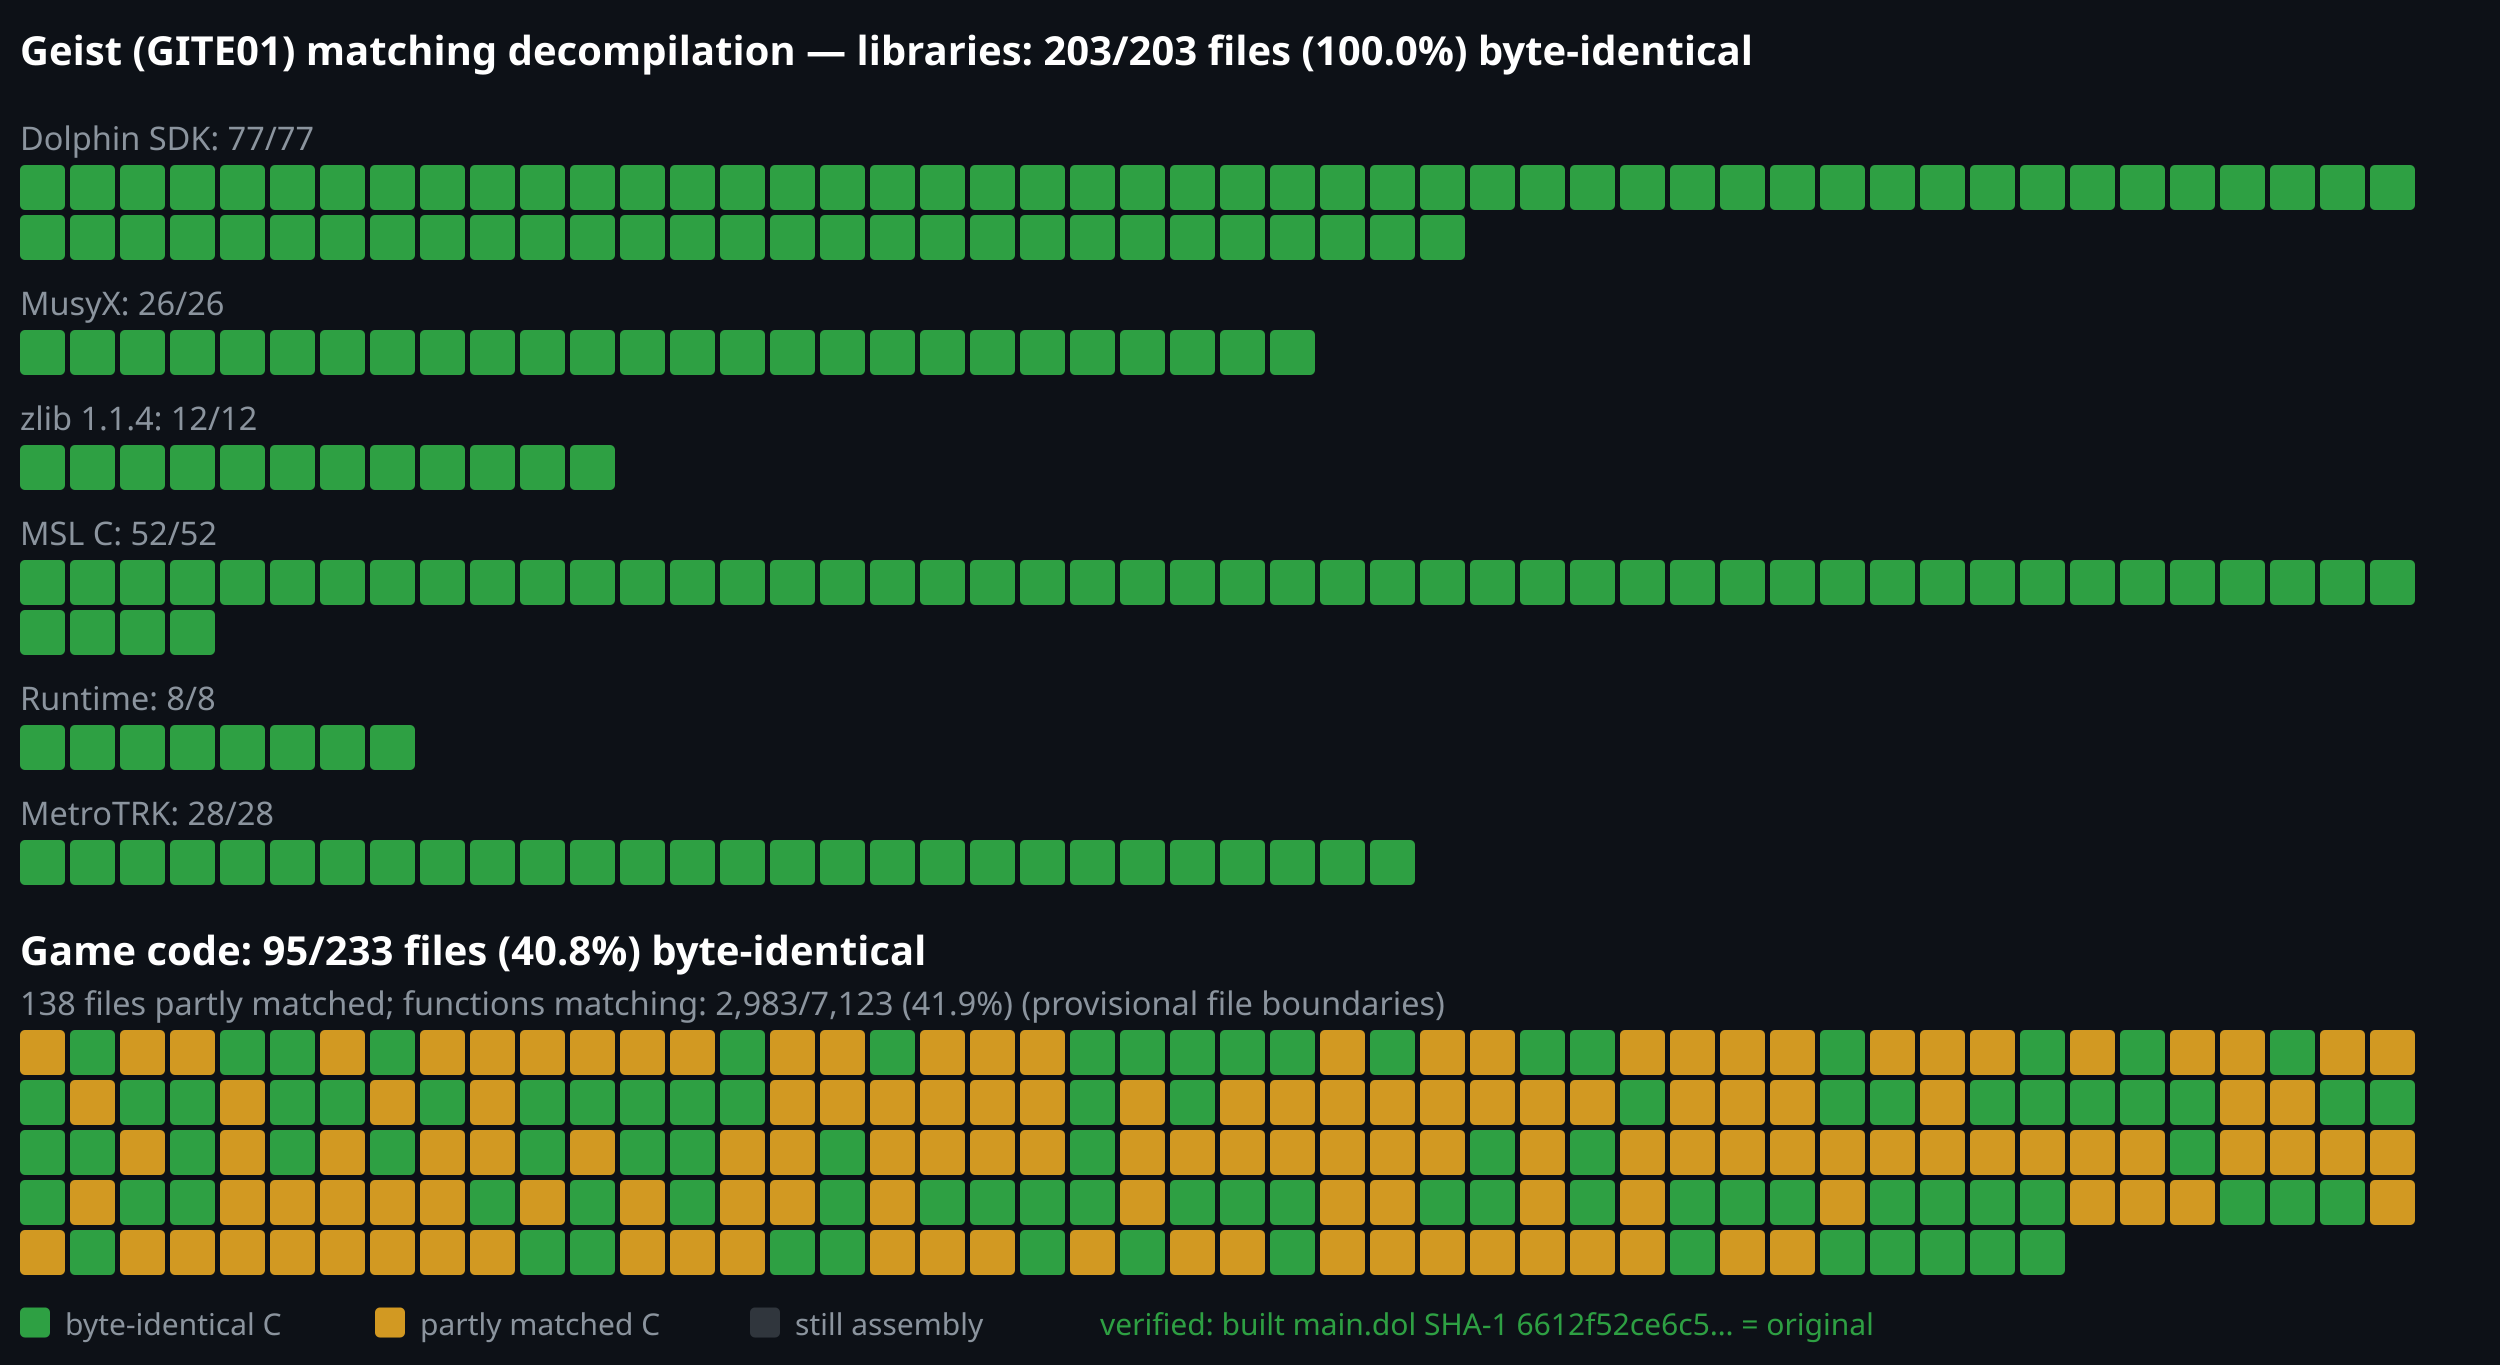
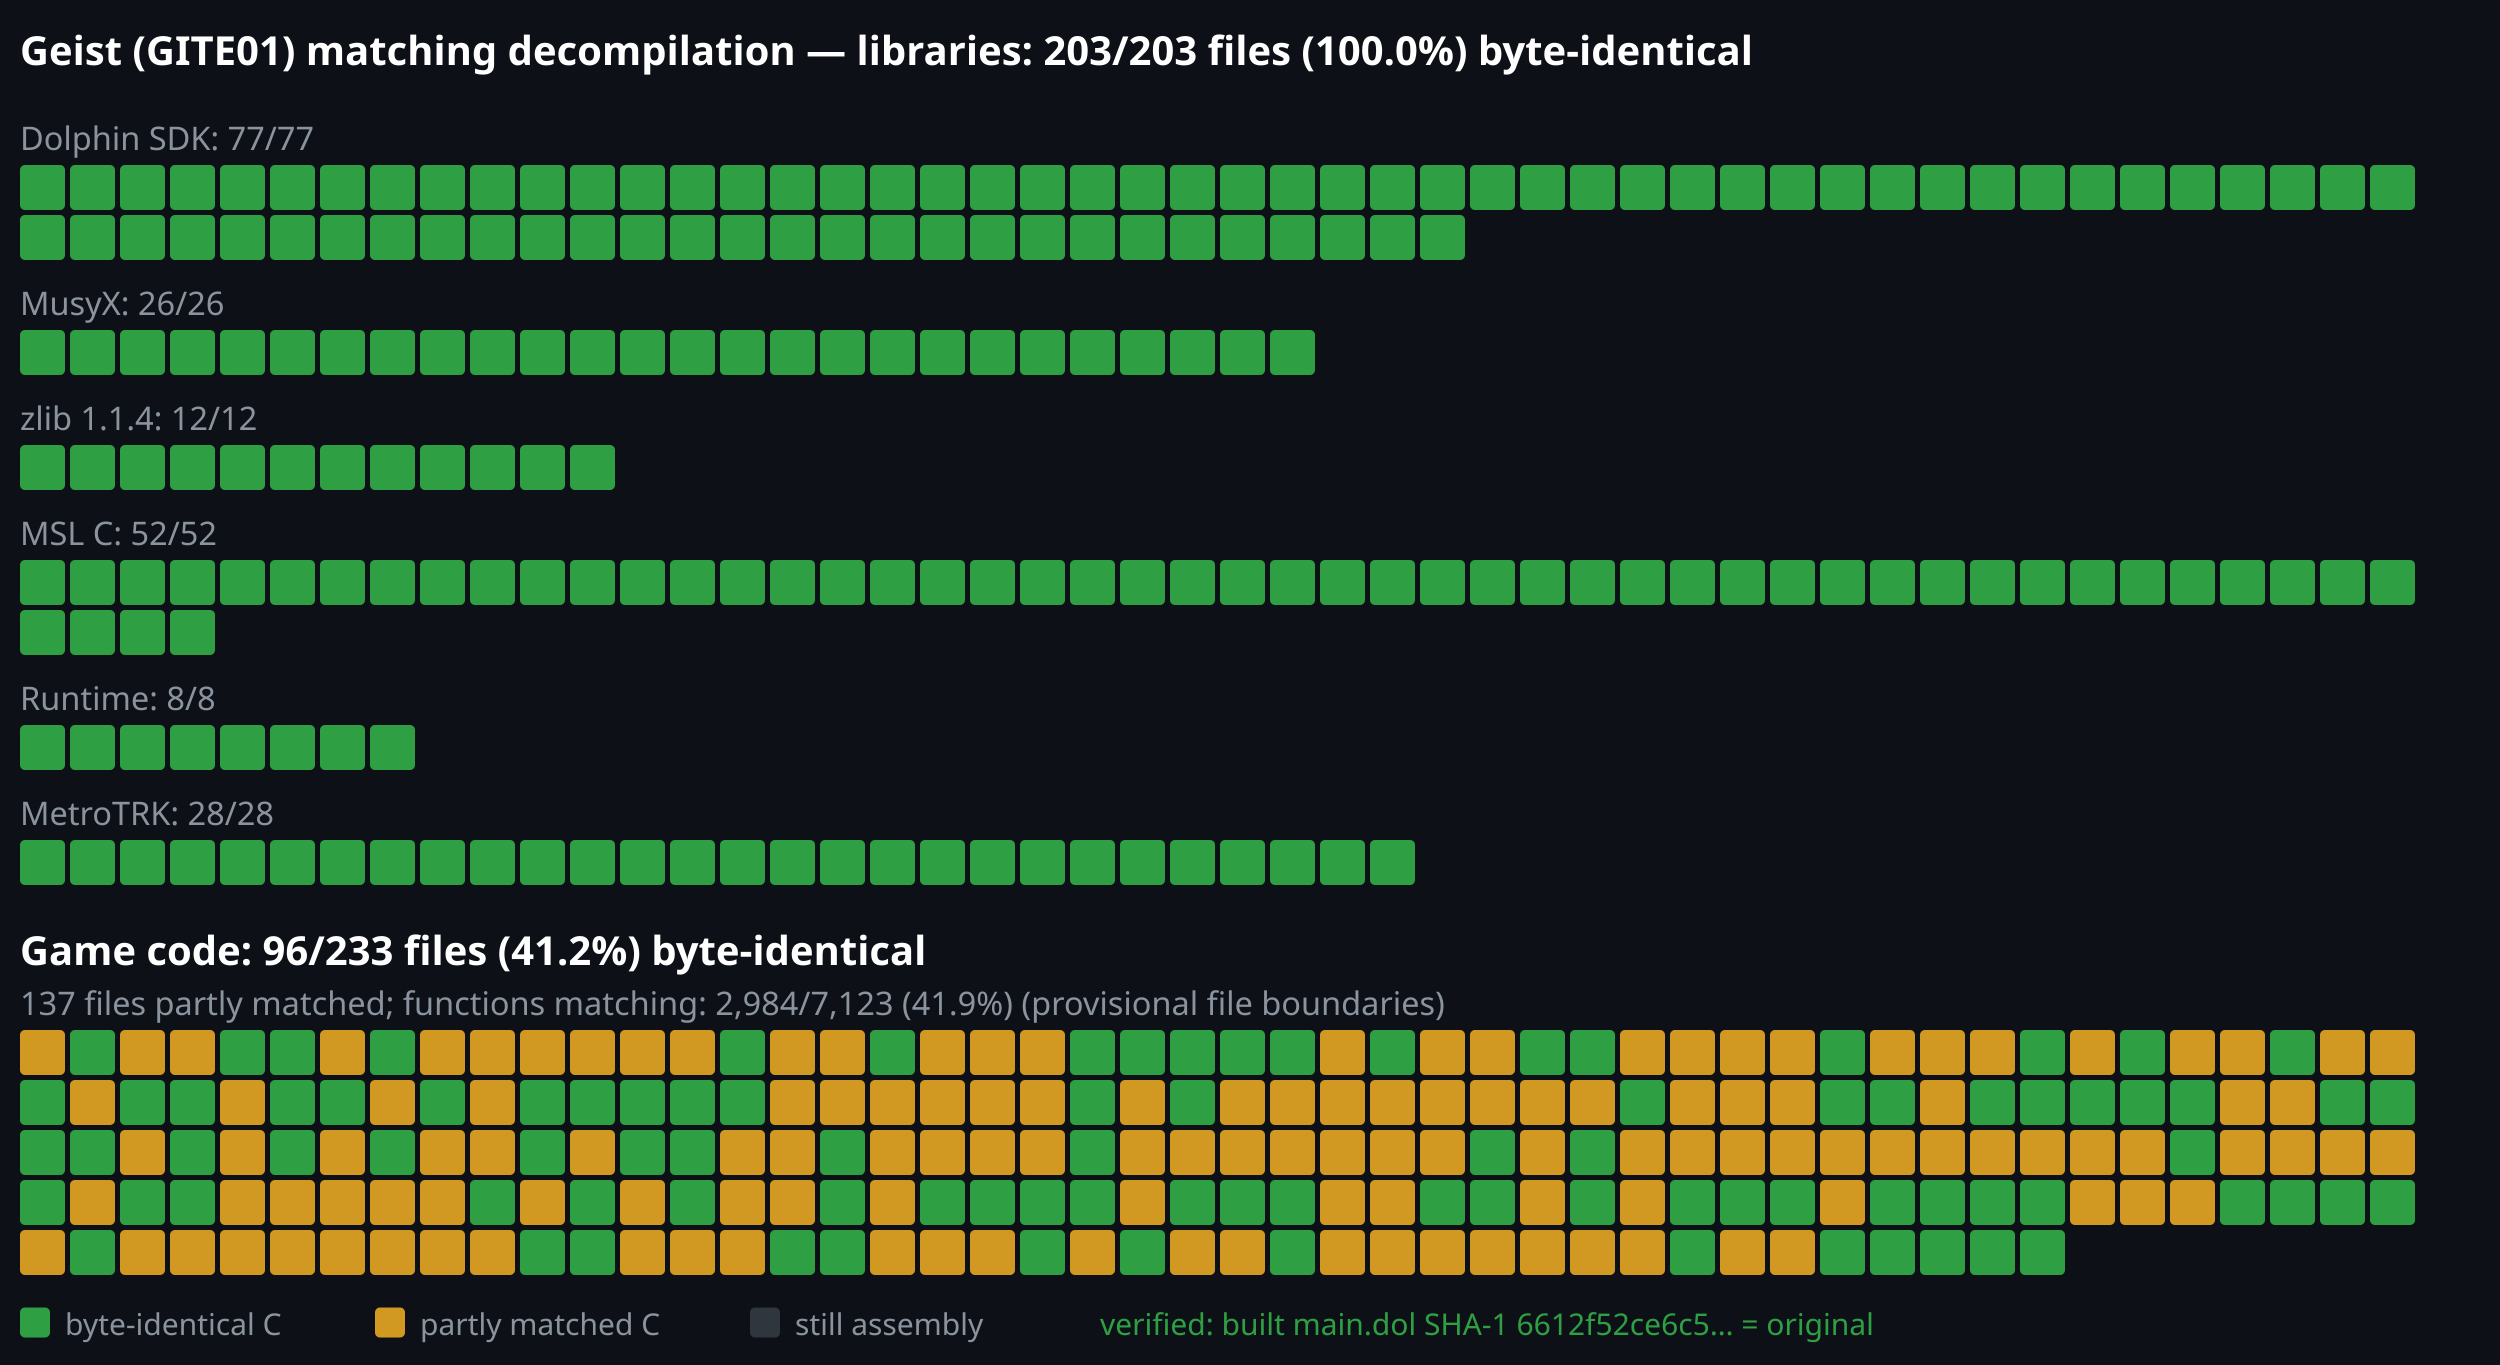
<svg xmlns="http://www.w3.org/2000/svg" viewBox="0 0 1000 546" width="1000" height="546">
  <rect width="1000" height="546" fill="#0d1117" />
  <text x="8" y="26" font-family="sans-serif" font-size="16" font-weight="bold" fill="#ffffff">Geist (GITE01) matching decompilation — libraries: 203/203 files (100.0%) byte-identical</text>
  <text x="8" y="60" font-family="sans-serif" font-size="13" font-weight="normal" fill="#8b949e">Dolphin SDK: 77/77</text>
  <rect x="8" y="66" width="18" height="18" rx="2" fill="#2ea043" />
  <rect x="28" y="66" width="18" height="18" rx="2" fill="#2ea043" />
  <rect x="48" y="66" width="18" height="18" rx="2" fill="#2ea043" />
  <rect x="68" y="66" width="18" height="18" rx="2" fill="#2ea043" />
  <rect x="88" y="66" width="18" height="18" rx="2" fill="#2ea043" />
  <rect x="108" y="66" width="18" height="18" rx="2" fill="#2ea043" />
  <rect x="128" y="66" width="18" height="18" rx="2" fill="#2ea043" />
  <rect x="148" y="66" width="18" height="18" rx="2" fill="#2ea043" />
  <rect x="168" y="66" width="18" height="18" rx="2" fill="#2ea043" />
  <rect x="188" y="66" width="18" height="18" rx="2" fill="#2ea043" />
  <rect x="208" y="66" width="18" height="18" rx="2" fill="#2ea043" />
  <rect x="228" y="66" width="18" height="18" rx="2" fill="#2ea043" />
  <rect x="248" y="66" width="18" height="18" rx="2" fill="#2ea043" />
  <rect x="268" y="66" width="18" height="18" rx="2" fill="#2ea043" />
  <rect x="288" y="66" width="18" height="18" rx="2" fill="#2ea043" />
  <rect x="308" y="66" width="18" height="18" rx="2" fill="#2ea043" />
  <rect x="328" y="66" width="18" height="18" rx="2" fill="#2ea043" />
  <rect x="348" y="66" width="18" height="18" rx="2" fill="#2ea043" />
  <rect x="368" y="66" width="18" height="18" rx="2" fill="#2ea043" />
  <rect x="388" y="66" width="18" height="18" rx="2" fill="#2ea043" />
  <rect x="408" y="66" width="18" height="18" rx="2" fill="#2ea043" />
  <rect x="428" y="66" width="18" height="18" rx="2" fill="#2ea043" />
  <rect x="448" y="66" width="18" height="18" rx="2" fill="#2ea043" />
  <rect x="468" y="66" width="18" height="18" rx="2" fill="#2ea043" />
  <rect x="488" y="66" width="18" height="18" rx="2" fill="#2ea043" />
  <rect x="508" y="66" width="18" height="18" rx="2" fill="#2ea043" />
  <rect x="528" y="66" width="18" height="18" rx="2" fill="#2ea043" />
  <rect x="548" y="66" width="18" height="18" rx="2" fill="#2ea043" />
  <rect x="568" y="66" width="18" height="18" rx="2" fill="#2ea043" />
  <rect x="588" y="66" width="18" height="18" rx="2" fill="#2ea043" />
  <rect x="608" y="66" width="18" height="18" rx="2" fill="#2ea043" />
  <rect x="628" y="66" width="18" height="18" rx="2" fill="#2ea043" />
  <rect x="648" y="66" width="18" height="18" rx="2" fill="#2ea043" />
  <rect x="668" y="66" width="18" height="18" rx="2" fill="#2ea043" />
  <rect x="688" y="66" width="18" height="18" rx="2" fill="#2ea043" />
  <rect x="708" y="66" width="18" height="18" rx="2" fill="#2ea043" />
  <rect x="728" y="66" width="18" height="18" rx="2" fill="#2ea043" />
  <rect x="748" y="66" width="18" height="18" rx="2" fill="#2ea043" />
  <rect x="768" y="66" width="18" height="18" rx="2" fill="#2ea043" />
  <rect x="788" y="66" width="18" height="18" rx="2" fill="#2ea043" />
  <rect x="808" y="66" width="18" height="18" rx="2" fill="#2ea043" />
  <rect x="828" y="66" width="18" height="18" rx="2" fill="#2ea043" />
  <rect x="848" y="66" width="18" height="18" rx="2" fill="#2ea043" />
  <rect x="868" y="66" width="18" height="18" rx="2" fill="#2ea043" />
  <rect x="888" y="66" width="18" height="18" rx="2" fill="#2ea043" />
  <rect x="908" y="66" width="18" height="18" rx="2" fill="#2ea043" />
  <rect x="928" y="66" width="18" height="18" rx="2" fill="#2ea043" />
  <rect x="948" y="66" width="18" height="18" rx="2" fill="#2ea043" />
  <rect x="8" y="86" width="18" height="18" rx="2" fill="#2ea043" />
  <rect x="28" y="86" width="18" height="18" rx="2" fill="#2ea043" />
  <rect x="48" y="86" width="18" height="18" rx="2" fill="#2ea043" />
  <rect x="68" y="86" width="18" height="18" rx="2" fill="#2ea043" />
  <rect x="88" y="86" width="18" height="18" rx="2" fill="#2ea043" />
  <rect x="108" y="86" width="18" height="18" rx="2" fill="#2ea043" />
  <rect x="128" y="86" width="18" height="18" rx="2" fill="#2ea043" />
  <rect x="148" y="86" width="18" height="18" rx="2" fill="#2ea043" />
  <rect x="168" y="86" width="18" height="18" rx="2" fill="#2ea043" />
  <rect x="188" y="86" width="18" height="18" rx="2" fill="#2ea043" />
  <rect x="208" y="86" width="18" height="18" rx="2" fill="#2ea043" />
  <rect x="228" y="86" width="18" height="18" rx="2" fill="#2ea043" />
  <rect x="248" y="86" width="18" height="18" rx="2" fill="#2ea043" />
  <rect x="268" y="86" width="18" height="18" rx="2" fill="#2ea043" />
  <rect x="288" y="86" width="18" height="18" rx="2" fill="#2ea043" />
  <rect x="308" y="86" width="18" height="18" rx="2" fill="#2ea043" />
  <rect x="328" y="86" width="18" height="18" rx="2" fill="#2ea043" />
  <rect x="348" y="86" width="18" height="18" rx="2" fill="#2ea043" />
  <rect x="368" y="86" width="18" height="18" rx="2" fill="#2ea043" />
  <rect x="388" y="86" width="18" height="18" rx="2" fill="#2ea043" />
  <rect x="408" y="86" width="18" height="18" rx="2" fill="#2ea043" />
  <rect x="428" y="86" width="18" height="18" rx="2" fill="#2ea043" />
  <rect x="448" y="86" width="18" height="18" rx="2" fill="#2ea043" />
  <rect x="468" y="86" width="18" height="18" rx="2" fill="#2ea043" />
  <rect x="488" y="86" width="18" height="18" rx="2" fill="#2ea043" />
  <rect x="508" y="86" width="18" height="18" rx="2" fill="#2ea043" />
  <rect x="528" y="86" width="18" height="18" rx="2" fill="#2ea043" />
  <rect x="548" y="86" width="18" height="18" rx="2" fill="#2ea043" />
  <rect x="568" y="86" width="18" height="18" rx="2" fill="#2ea043" />
  <text x="8" y="126" font-family="sans-serif" font-size="13" font-weight="normal" fill="#8b949e">MusyX: 26/26</text>
  <rect x="8" y="132" width="18" height="18" rx="2" fill="#2ea043" />
  <rect x="28" y="132" width="18" height="18" rx="2" fill="#2ea043" />
  <rect x="48" y="132" width="18" height="18" rx="2" fill="#2ea043" />
  <rect x="68" y="132" width="18" height="18" rx="2" fill="#2ea043" />
  <rect x="88" y="132" width="18" height="18" rx="2" fill="#2ea043" />
  <rect x="108" y="132" width="18" height="18" rx="2" fill="#2ea043" />
  <rect x="128" y="132" width="18" height="18" rx="2" fill="#2ea043" />
  <rect x="148" y="132" width="18" height="18" rx="2" fill="#2ea043" />
  <rect x="168" y="132" width="18" height="18" rx="2" fill="#2ea043" />
  <rect x="188" y="132" width="18" height="18" rx="2" fill="#2ea043" />
  <rect x="208" y="132" width="18" height="18" rx="2" fill="#2ea043" />
  <rect x="228" y="132" width="18" height="18" rx="2" fill="#2ea043" />
  <rect x="248" y="132" width="18" height="18" rx="2" fill="#2ea043" />
  <rect x="268" y="132" width="18" height="18" rx="2" fill="#2ea043" />
  <rect x="288" y="132" width="18" height="18" rx="2" fill="#2ea043" />
  <rect x="308" y="132" width="18" height="18" rx="2" fill="#2ea043" />
  <rect x="328" y="132" width="18" height="18" rx="2" fill="#2ea043" />
  <rect x="348" y="132" width="18" height="18" rx="2" fill="#2ea043" />
  <rect x="368" y="132" width="18" height="18" rx="2" fill="#2ea043" />
  <rect x="388" y="132" width="18" height="18" rx="2" fill="#2ea043" />
  <rect x="408" y="132" width="18" height="18" rx="2" fill="#2ea043" />
  <rect x="428" y="132" width="18" height="18" rx="2" fill="#2ea043" />
  <rect x="448" y="132" width="18" height="18" rx="2" fill="#2ea043" />
  <rect x="468" y="132" width="18" height="18" rx="2" fill="#2ea043" />
  <rect x="488" y="132" width="18" height="18" rx="2" fill="#2ea043" />
  <rect x="508" y="132" width="18" height="18" rx="2" fill="#2ea043" />
  <text x="8" y="172" font-family="sans-serif" font-size="13" font-weight="normal" fill="#8b949e">zlib 1.1.4: 12/12</text>
  <rect x="8" y="178" width="18" height="18" rx="2" fill="#2ea043" />
  <rect x="28" y="178" width="18" height="18" rx="2" fill="#2ea043" />
  <rect x="48" y="178" width="18" height="18" rx="2" fill="#2ea043" />
  <rect x="68" y="178" width="18" height="18" rx="2" fill="#2ea043" />
  <rect x="88" y="178" width="18" height="18" rx="2" fill="#2ea043" />
  <rect x="108" y="178" width="18" height="18" rx="2" fill="#2ea043" />
  <rect x="128" y="178" width="18" height="18" rx="2" fill="#2ea043" />
  <rect x="148" y="178" width="18" height="18" rx="2" fill="#2ea043" />
  <rect x="168" y="178" width="18" height="18" rx="2" fill="#2ea043" />
  <rect x="188" y="178" width="18" height="18" rx="2" fill="#2ea043" />
  <rect x="208" y="178" width="18" height="18" rx="2" fill="#2ea043" />
  <rect x="228" y="178" width="18" height="18" rx="2" fill="#2ea043" />
  <text x="8" y="218" font-family="sans-serif" font-size="13" font-weight="normal" fill="#8b949e">MSL C: 52/52</text>
  <rect x="8" y="224" width="18" height="18" rx="2" fill="#2ea043" />
  <rect x="28" y="224" width="18" height="18" rx="2" fill="#2ea043" />
  <rect x="48" y="224" width="18" height="18" rx="2" fill="#2ea043" />
  <rect x="68" y="224" width="18" height="18" rx="2" fill="#2ea043" />
  <rect x="88" y="224" width="18" height="18" rx="2" fill="#2ea043" />
  <rect x="108" y="224" width="18" height="18" rx="2" fill="#2ea043" />
  <rect x="128" y="224" width="18" height="18" rx="2" fill="#2ea043" />
  <rect x="148" y="224" width="18" height="18" rx="2" fill="#2ea043" />
  <rect x="168" y="224" width="18" height="18" rx="2" fill="#2ea043" />
  <rect x="188" y="224" width="18" height="18" rx="2" fill="#2ea043" />
  <rect x="208" y="224" width="18" height="18" rx="2" fill="#2ea043" />
  <rect x="228" y="224" width="18" height="18" rx="2" fill="#2ea043" />
  <rect x="248" y="224" width="18" height="18" rx="2" fill="#2ea043" />
  <rect x="268" y="224" width="18" height="18" rx="2" fill="#2ea043" />
  <rect x="288" y="224" width="18" height="18" rx="2" fill="#2ea043" />
  <rect x="308" y="224" width="18" height="18" rx="2" fill="#2ea043" />
  <rect x="328" y="224" width="18" height="18" rx="2" fill="#2ea043" />
  <rect x="348" y="224" width="18" height="18" rx="2" fill="#2ea043" />
  <rect x="368" y="224" width="18" height="18" rx="2" fill="#2ea043" />
  <rect x="388" y="224" width="18" height="18" rx="2" fill="#2ea043" />
  <rect x="408" y="224" width="18" height="18" rx="2" fill="#2ea043" />
  <rect x="428" y="224" width="18" height="18" rx="2" fill="#2ea043" />
  <rect x="448" y="224" width="18" height="18" rx="2" fill="#2ea043" />
  <rect x="468" y="224" width="18" height="18" rx="2" fill="#2ea043" />
  <rect x="488" y="224" width="18" height="18" rx="2" fill="#2ea043" />
  <rect x="508" y="224" width="18" height="18" rx="2" fill="#2ea043" />
  <rect x="528" y="224" width="18" height="18" rx="2" fill="#2ea043" />
  <rect x="548" y="224" width="18" height="18" rx="2" fill="#2ea043" />
  <rect x="568" y="224" width="18" height="18" rx="2" fill="#2ea043" />
  <rect x="588" y="224" width="18" height="18" rx="2" fill="#2ea043" />
  <rect x="608" y="224" width="18" height="18" rx="2" fill="#2ea043" />
  <rect x="628" y="224" width="18" height="18" rx="2" fill="#2ea043" />
  <rect x="648" y="224" width="18" height="18" rx="2" fill="#2ea043" />
  <rect x="668" y="224" width="18" height="18" rx="2" fill="#2ea043" />
  <rect x="688" y="224" width="18" height="18" rx="2" fill="#2ea043" />
  <rect x="708" y="224" width="18" height="18" rx="2" fill="#2ea043" />
  <rect x="728" y="224" width="18" height="18" rx="2" fill="#2ea043" />
  <rect x="748" y="224" width="18" height="18" rx="2" fill="#2ea043" />
  <rect x="768" y="224" width="18" height="18" rx="2" fill="#2ea043" />
  <rect x="788" y="224" width="18" height="18" rx="2" fill="#2ea043" />
  <rect x="808" y="224" width="18" height="18" rx="2" fill="#2ea043" />
  <rect x="828" y="224" width="18" height="18" rx="2" fill="#2ea043" />
  <rect x="848" y="224" width="18" height="18" rx="2" fill="#2ea043" />
  <rect x="868" y="224" width="18" height="18" rx="2" fill="#2ea043" />
  <rect x="888" y="224" width="18" height="18" rx="2" fill="#2ea043" />
  <rect x="908" y="224" width="18" height="18" rx="2" fill="#2ea043" />
  <rect x="928" y="224" width="18" height="18" rx="2" fill="#2ea043" />
  <rect x="948" y="224" width="18" height="18" rx="2" fill="#2ea043" />
  <rect x="8" y="244" width="18" height="18" rx="2" fill="#2ea043" />
  <rect x="28" y="244" width="18" height="18" rx="2" fill="#2ea043" />
  <rect x="48" y="244" width="18" height="18" rx="2" fill="#2ea043" />
  <rect x="68" y="244" width="18" height="18" rx="2" fill="#2ea043" />
  <text x="8" y="284" font-family="sans-serif" font-size="13" font-weight="normal" fill="#8b949e">Runtime: 8/8</text>
  <rect x="8" y="290" width="18" height="18" rx="2" fill="#2ea043" />
  <rect x="28" y="290" width="18" height="18" rx="2" fill="#2ea043" />
  <rect x="48" y="290" width="18" height="18" rx="2" fill="#2ea043" />
  <rect x="68" y="290" width="18" height="18" rx="2" fill="#2ea043" />
  <rect x="88" y="290" width="18" height="18" rx="2" fill="#2ea043" />
  <rect x="108" y="290" width="18" height="18" rx="2" fill="#2ea043" />
  <rect x="128" y="290" width="18" height="18" rx="2" fill="#2ea043" />
  <rect x="148" y="290" width="18" height="18" rx="2" fill="#2ea043" />
  <text x="8" y="330" font-family="sans-serif" font-size="13" font-weight="normal" fill="#8b949e">MetroTRK: 28/28</text>
  <rect x="8" y="336" width="18" height="18" rx="2" fill="#2ea043" />
  <rect x="28" y="336" width="18" height="18" rx="2" fill="#2ea043" />
  <rect x="48" y="336" width="18" height="18" rx="2" fill="#2ea043" />
  <rect x="68" y="336" width="18" height="18" rx="2" fill="#2ea043" />
  <rect x="88" y="336" width="18" height="18" rx="2" fill="#2ea043" />
  <rect x="108" y="336" width="18" height="18" rx="2" fill="#2ea043" />
  <rect x="128" y="336" width="18" height="18" rx="2" fill="#2ea043" />
  <rect x="148" y="336" width="18" height="18" rx="2" fill="#2ea043" />
  <rect x="168" y="336" width="18" height="18" rx="2" fill="#2ea043" />
  <rect x="188" y="336" width="18" height="18" rx="2" fill="#2ea043" />
  <rect x="208" y="336" width="18" height="18" rx="2" fill="#2ea043" />
  <rect x="228" y="336" width="18" height="18" rx="2" fill="#2ea043" />
  <rect x="248" y="336" width="18" height="18" rx="2" fill="#2ea043" />
  <rect x="268" y="336" width="18" height="18" rx="2" fill="#2ea043" />
  <rect x="288" y="336" width="18" height="18" rx="2" fill="#2ea043" />
  <rect x="308" y="336" width="18" height="18" rx="2" fill="#2ea043" />
  <rect x="328" y="336" width="18" height="18" rx="2" fill="#2ea043" />
  <rect x="348" y="336" width="18" height="18" rx="2" fill="#2ea043" />
  <rect x="368" y="336" width="18" height="18" rx="2" fill="#2ea043" />
  <rect x="388" y="336" width="18" height="18" rx="2" fill="#2ea043" />
  <rect x="408" y="336" width="18" height="18" rx="2" fill="#2ea043" />
  <rect x="428" y="336" width="18" height="18" rx="2" fill="#2ea043" />
  <rect x="448" y="336" width="18" height="18" rx="2" fill="#2ea043" />
  <rect x="468" y="336" width="18" height="18" rx="2" fill="#2ea043" />
  <rect x="488" y="336" width="18" height="18" rx="2" fill="#2ea043" />
  <rect x="508" y="336" width="18" height="18" rx="2" fill="#2ea043" />
  <rect x="528" y="336" width="18" height="18" rx="2" fill="#2ea043" />
  <rect x="548" y="336" width="18" height="18" rx="2" fill="#2ea043" />
-   <text x="8" y="386" font-family="sans-serif" font-size="16" font-weight="bold" fill="#ffffff">Game code: 95/233 files (40.8%) byte-identical</text>
-   <text x="8" y="406" font-family="sans-serif" font-size="13" font-weight="normal" fill="#8b949e">138 files partly matched; functions matching: 2,983/7,123 (41.9%) (provisional file boundaries)</text>
+   <text x="8" y="386" font-family="sans-serif" font-size="16" font-weight="bold" fill="#ffffff">Game code: 96/233 files (41.2%) byte-identical</text>
+   <text x="8" y="406" font-family="sans-serif" font-size="13" font-weight="normal" fill="#8b949e">137 files partly matched; functions matching: 2,984/7,123 (41.9%) (provisional file boundaries)</text>
  <rect x="8" y="412" width="18" height="18" rx="2" fill="#d29922" />
  <rect x="28" y="412" width="18" height="18" rx="2" fill="#2ea043" />
  <rect x="48" y="412" width="18" height="18" rx="2" fill="#d29922" />
  <rect x="68" y="412" width="18" height="18" rx="2" fill="#d29922" />
  <rect x="88" y="412" width="18" height="18" rx="2" fill="#2ea043" />
  <rect x="108" y="412" width="18" height="18" rx="2" fill="#2ea043" />
  <rect x="128" y="412" width="18" height="18" rx="2" fill="#d29922" />
  <rect x="148" y="412" width="18" height="18" rx="2" fill="#2ea043" />
  <rect x="168" y="412" width="18" height="18" rx="2" fill="#d29922" />
  <rect x="188" y="412" width="18" height="18" rx="2" fill="#d29922" />
  <rect x="208" y="412" width="18" height="18" rx="2" fill="#d29922" />
  <rect x="228" y="412" width="18" height="18" rx="2" fill="#d29922" />
  <rect x="248" y="412" width="18" height="18" rx="2" fill="#d29922" />
  <rect x="268" y="412" width="18" height="18" rx="2" fill="#d29922" />
  <rect x="288" y="412" width="18" height="18" rx="2" fill="#2ea043" />
  <rect x="308" y="412" width="18" height="18" rx="2" fill="#d29922" />
  <rect x="328" y="412" width="18" height="18" rx="2" fill="#d29922" />
  <rect x="348" y="412" width="18" height="18" rx="2" fill="#2ea043" />
  <rect x="368" y="412" width="18" height="18" rx="2" fill="#d29922" />
  <rect x="388" y="412" width="18" height="18" rx="2" fill="#d29922" />
  <rect x="408" y="412" width="18" height="18" rx="2" fill="#d29922" />
  <rect x="428" y="412" width="18" height="18" rx="2" fill="#2ea043" />
  <rect x="448" y="412" width="18" height="18" rx="2" fill="#2ea043" />
  <rect x="468" y="412" width="18" height="18" rx="2" fill="#2ea043" />
  <rect x="488" y="412" width="18" height="18" rx="2" fill="#2ea043" />
  <rect x="508" y="412" width="18" height="18" rx="2" fill="#2ea043" />
  <rect x="528" y="412" width="18" height="18" rx="2" fill="#d29922" />
  <rect x="548" y="412" width="18" height="18" rx="2" fill="#2ea043" />
  <rect x="568" y="412" width="18" height="18" rx="2" fill="#d29922" />
  <rect x="588" y="412" width="18" height="18" rx="2" fill="#d29922" />
  <rect x="608" y="412" width="18" height="18" rx="2" fill="#2ea043" />
  <rect x="628" y="412" width="18" height="18" rx="2" fill="#2ea043" />
  <rect x="648" y="412" width="18" height="18" rx="2" fill="#d29922" />
  <rect x="668" y="412" width="18" height="18" rx="2" fill="#d29922" />
  <rect x="688" y="412" width="18" height="18" rx="2" fill="#d29922" />
  <rect x="708" y="412" width="18" height="18" rx="2" fill="#d29922" />
  <rect x="728" y="412" width="18" height="18" rx="2" fill="#2ea043" />
  <rect x="748" y="412" width="18" height="18" rx="2" fill="#d29922" />
  <rect x="768" y="412" width="18" height="18" rx="2" fill="#d29922" />
  <rect x="788" y="412" width="18" height="18" rx="2" fill="#d29922" />
  <rect x="808" y="412" width="18" height="18" rx="2" fill="#2ea043" />
  <rect x="828" y="412" width="18" height="18" rx="2" fill="#d29922" />
  <rect x="848" y="412" width="18" height="18" rx="2" fill="#2ea043" />
  <rect x="868" y="412" width="18" height="18" rx="2" fill="#d29922" />
  <rect x="888" y="412" width="18" height="18" rx="2" fill="#d29922" />
  <rect x="908" y="412" width="18" height="18" rx="2" fill="#2ea043" />
  <rect x="928" y="412" width="18" height="18" rx="2" fill="#d29922" />
  <rect x="948" y="412" width="18" height="18" rx="2" fill="#d29922" />
  <rect x="8" y="432" width="18" height="18" rx="2" fill="#2ea043" />
  <rect x="28" y="432" width="18" height="18" rx="2" fill="#d29922" />
  <rect x="48" y="432" width="18" height="18" rx="2" fill="#2ea043" />
  <rect x="68" y="432" width="18" height="18" rx="2" fill="#2ea043" />
  <rect x="88" y="432" width="18" height="18" rx="2" fill="#d29922" />
  <rect x="108" y="432" width="18" height="18" rx="2" fill="#2ea043" />
  <rect x="128" y="432" width="18" height="18" rx="2" fill="#2ea043" />
  <rect x="148" y="432" width="18" height="18" rx="2" fill="#d29922" />
  <rect x="168" y="432" width="18" height="18" rx="2" fill="#2ea043" />
  <rect x="188" y="432" width="18" height="18" rx="2" fill="#d29922" />
  <rect x="208" y="432" width="18" height="18" rx="2" fill="#2ea043" />
  <rect x="228" y="432" width="18" height="18" rx="2" fill="#2ea043" />
  <rect x="248" y="432" width="18" height="18" rx="2" fill="#2ea043" />
  <rect x="268" y="432" width="18" height="18" rx="2" fill="#2ea043" />
  <rect x="288" y="432" width="18" height="18" rx="2" fill="#2ea043" />
  <rect x="308" y="432" width="18" height="18" rx="2" fill="#d29922" />
  <rect x="328" y="432" width="18" height="18" rx="2" fill="#d29922" />
  <rect x="348" y="432" width="18" height="18" rx="2" fill="#d29922" />
  <rect x="368" y="432" width="18" height="18" rx="2" fill="#d29922" />
  <rect x="388" y="432" width="18" height="18" rx="2" fill="#d29922" />
  <rect x="408" y="432" width="18" height="18" rx="2" fill="#d29922" />
  <rect x="428" y="432" width="18" height="18" rx="2" fill="#2ea043" />
  <rect x="448" y="432" width="18" height="18" rx="2" fill="#d29922" />
  <rect x="468" y="432" width="18" height="18" rx="2" fill="#2ea043" />
  <rect x="488" y="432" width="18" height="18" rx="2" fill="#d29922" />
  <rect x="508" y="432" width="18" height="18" rx="2" fill="#d29922" />
  <rect x="528" y="432" width="18" height="18" rx="2" fill="#d29922" />
  <rect x="548" y="432" width="18" height="18" rx="2" fill="#d29922" />
  <rect x="568" y="432" width="18" height="18" rx="2" fill="#d29922" />
  <rect x="588" y="432" width="18" height="18" rx="2" fill="#d29922" />
  <rect x="608" y="432" width="18" height="18" rx="2" fill="#d29922" />
  <rect x="628" y="432" width="18" height="18" rx="2" fill="#d29922" />
  <rect x="648" y="432" width="18" height="18" rx="2" fill="#2ea043" />
  <rect x="668" y="432" width="18" height="18" rx="2" fill="#d29922" />
  <rect x="688" y="432" width="18" height="18" rx="2" fill="#d29922" />
  <rect x="708" y="432" width="18" height="18" rx="2" fill="#d29922" />
  <rect x="728" y="432" width="18" height="18" rx="2" fill="#2ea043" />
  <rect x="748" y="432" width="18" height="18" rx="2" fill="#2ea043" />
  <rect x="768" y="432" width="18" height="18" rx="2" fill="#d29922" />
  <rect x="788" y="432" width="18" height="18" rx="2" fill="#2ea043" />
  <rect x="808" y="432" width="18" height="18" rx="2" fill="#2ea043" />
  <rect x="828" y="432" width="18" height="18" rx="2" fill="#2ea043" />
  <rect x="848" y="432" width="18" height="18" rx="2" fill="#2ea043" />
  <rect x="868" y="432" width="18" height="18" rx="2" fill="#2ea043" />
  <rect x="888" y="432" width="18" height="18" rx="2" fill="#d29922" />
  <rect x="908" y="432" width="18" height="18" rx="2" fill="#d29922" />
  <rect x="928" y="432" width="18" height="18" rx="2" fill="#2ea043" />
  <rect x="948" y="432" width="18" height="18" rx="2" fill="#2ea043" />
  <rect x="8" y="452" width="18" height="18" rx="2" fill="#2ea043" />
  <rect x="28" y="452" width="18" height="18" rx="2" fill="#2ea043" />
  <rect x="48" y="452" width="18" height="18" rx="2" fill="#d29922" />
  <rect x="68" y="452" width="18" height="18" rx="2" fill="#2ea043" />
  <rect x="88" y="452" width="18" height="18" rx="2" fill="#d29922" />
  <rect x="108" y="452" width="18" height="18" rx="2" fill="#2ea043" />
  <rect x="128" y="452" width="18" height="18" rx="2" fill="#d29922" />
  <rect x="148" y="452" width="18" height="18" rx="2" fill="#2ea043" />
  <rect x="168" y="452" width="18" height="18" rx="2" fill="#d29922" />
  <rect x="188" y="452" width="18" height="18" rx="2" fill="#d29922" />
  <rect x="208" y="452" width="18" height="18" rx="2" fill="#2ea043" />
  <rect x="228" y="452" width="18" height="18" rx="2" fill="#d29922" />
  <rect x="248" y="452" width="18" height="18" rx="2" fill="#2ea043" />
  <rect x="268" y="452" width="18" height="18" rx="2" fill="#2ea043" />
  <rect x="288" y="452" width="18" height="18" rx="2" fill="#d29922" />
  <rect x="308" y="452" width="18" height="18" rx="2" fill="#d29922" />
  <rect x="328" y="452" width="18" height="18" rx="2" fill="#2ea043" />
  <rect x="348" y="452" width="18" height="18" rx="2" fill="#d29922" />
  <rect x="368" y="452" width="18" height="18" rx="2" fill="#d29922" />
  <rect x="388" y="452" width="18" height="18" rx="2" fill="#d29922" />
  <rect x="408" y="452" width="18" height="18" rx="2" fill="#d29922" />
  <rect x="428" y="452" width="18" height="18" rx="2" fill="#2ea043" />
  <rect x="448" y="452" width="18" height="18" rx="2" fill="#d29922" />
  <rect x="468" y="452" width="18" height="18" rx="2" fill="#d29922" />
  <rect x="488" y="452" width="18" height="18" rx="2" fill="#d29922" />
  <rect x="508" y="452" width="18" height="18" rx="2" fill="#d29922" />
  <rect x="528" y="452" width="18" height="18" rx="2" fill="#d29922" />
  <rect x="548" y="452" width="18" height="18" rx="2" fill="#d29922" />
  <rect x="568" y="452" width="18" height="18" rx="2" fill="#d29922" />
  <rect x="588" y="452" width="18" height="18" rx="2" fill="#2ea043" />
  <rect x="608" y="452" width="18" height="18" rx="2" fill="#d29922" />
  <rect x="628" y="452" width="18" height="18" rx="2" fill="#2ea043" />
  <rect x="648" y="452" width="18" height="18" rx="2" fill="#d29922" />
  <rect x="668" y="452" width="18" height="18" rx="2" fill="#d29922" />
  <rect x="688" y="452" width="18" height="18" rx="2" fill="#d29922" />
  <rect x="708" y="452" width="18" height="18" rx="2" fill="#d29922" />
  <rect x="728" y="452" width="18" height="18" rx="2" fill="#d29922" />
  <rect x="748" y="452" width="18" height="18" rx="2" fill="#d29922" />
  <rect x="768" y="452" width="18" height="18" rx="2" fill="#d29922" />
  <rect x="788" y="452" width="18" height="18" rx="2" fill="#d29922" />
  <rect x="808" y="452" width="18" height="18" rx="2" fill="#d29922" />
  <rect x="828" y="452" width="18" height="18" rx="2" fill="#d29922" />
  <rect x="848" y="452" width="18" height="18" rx="2" fill="#d29922" />
  <rect x="868" y="452" width="18" height="18" rx="2" fill="#2ea043" />
  <rect x="888" y="452" width="18" height="18" rx="2" fill="#d29922" />
  <rect x="908" y="452" width="18" height="18" rx="2" fill="#d29922" />
  <rect x="928" y="452" width="18" height="18" rx="2" fill="#d29922" />
  <rect x="948" y="452" width="18" height="18" rx="2" fill="#d29922" />
  <rect x="8" y="472" width="18" height="18" rx="2" fill="#2ea043" />
  <rect x="28" y="472" width="18" height="18" rx="2" fill="#d29922" />
  <rect x="48" y="472" width="18" height="18" rx="2" fill="#2ea043" />
  <rect x="68" y="472" width="18" height="18" rx="2" fill="#2ea043" />
  <rect x="88" y="472" width="18" height="18" rx="2" fill="#d29922" />
  <rect x="108" y="472" width="18" height="18" rx="2" fill="#d29922" />
  <rect x="128" y="472" width="18" height="18" rx="2" fill="#d29922" />
  <rect x="148" y="472" width="18" height="18" rx="2" fill="#d29922" />
  <rect x="168" y="472" width="18" height="18" rx="2" fill="#d29922" />
  <rect x="188" y="472" width="18" height="18" rx="2" fill="#2ea043" />
  <rect x="208" y="472" width="18" height="18" rx="2" fill="#d29922" />
  <rect x="228" y="472" width="18" height="18" rx="2" fill="#2ea043" />
  <rect x="248" y="472" width="18" height="18" rx="2" fill="#d29922" />
  <rect x="268" y="472" width="18" height="18" rx="2" fill="#2ea043" />
  <rect x="288" y="472" width="18" height="18" rx="2" fill="#d29922" />
  <rect x="308" y="472" width="18" height="18" rx="2" fill="#d29922" />
  <rect x="328" y="472" width="18" height="18" rx="2" fill="#2ea043" />
  <rect x="348" y="472" width="18" height="18" rx="2" fill="#d29922" />
  <rect x="368" y="472" width="18" height="18" rx="2" fill="#2ea043" />
  <rect x="388" y="472" width="18" height="18" rx="2" fill="#2ea043" />
  <rect x="408" y="472" width="18" height="18" rx="2" fill="#2ea043" />
  <rect x="428" y="472" width="18" height="18" rx="2" fill="#2ea043" />
  <rect x="448" y="472" width="18" height="18" rx="2" fill="#d29922" />
  <rect x="468" y="472" width="18" height="18" rx="2" fill="#2ea043" />
  <rect x="488" y="472" width="18" height="18" rx="2" fill="#2ea043" />
  <rect x="508" y="472" width="18" height="18" rx="2" fill="#2ea043" />
  <rect x="528" y="472" width="18" height="18" rx="2" fill="#d29922" />
  <rect x="548" y="472" width="18" height="18" rx="2" fill="#d29922" />
  <rect x="568" y="472" width="18" height="18" rx="2" fill="#2ea043" />
  <rect x="588" y="472" width="18" height="18" rx="2" fill="#2ea043" />
  <rect x="608" y="472" width="18" height="18" rx="2" fill="#d29922" />
  <rect x="628" y="472" width="18" height="18" rx="2" fill="#2ea043" />
  <rect x="648" y="472" width="18" height="18" rx="2" fill="#d29922" />
  <rect x="668" y="472" width="18" height="18" rx="2" fill="#2ea043" />
  <rect x="688" y="472" width="18" height="18" rx="2" fill="#2ea043" />
  <rect x="708" y="472" width="18" height="18" rx="2" fill="#2ea043" />
  <rect x="728" y="472" width="18" height="18" rx="2" fill="#d29922" />
  <rect x="748" y="472" width="18" height="18" rx="2" fill="#2ea043" />
  <rect x="768" y="472" width="18" height="18" rx="2" fill="#2ea043" />
  <rect x="788" y="472" width="18" height="18" rx="2" fill="#2ea043" />
  <rect x="808" y="472" width="18" height="18" rx="2" fill="#2ea043" />
  <rect x="828" y="472" width="18" height="18" rx="2" fill="#d29922" />
  <rect x="848" y="472" width="18" height="18" rx="2" fill="#d29922" />
  <rect x="868" y="472" width="18" height="18" rx="2" fill="#d29922" />
  <rect x="888" y="472" width="18" height="18" rx="2" fill="#2ea043" />
  <rect x="908" y="472" width="18" height="18" rx="2" fill="#2ea043" />
  <rect x="928" y="472" width="18" height="18" rx="2" fill="#2ea043" />
-   <rect x="948" y="472" width="18" height="18" rx="2" fill="#d29922" />
+   <rect x="948" y="472" width="18" height="18" rx="2" fill="#2ea043" />
  <rect x="8" y="492" width="18" height="18" rx="2" fill="#d29922" />
  <rect x="28" y="492" width="18" height="18" rx="2" fill="#2ea043" />
  <rect x="48" y="492" width="18" height="18" rx="2" fill="#d29922" />
  <rect x="68" y="492" width="18" height="18" rx="2" fill="#d29922" />
  <rect x="88" y="492" width="18" height="18" rx="2" fill="#d29922" />
  <rect x="108" y="492" width="18" height="18" rx="2" fill="#d29922" />
  <rect x="128" y="492" width="18" height="18" rx="2" fill="#d29922" />
  <rect x="148" y="492" width="18" height="18" rx="2" fill="#d29922" />
  <rect x="168" y="492" width="18" height="18" rx="2" fill="#d29922" />
  <rect x="188" y="492" width="18" height="18" rx="2" fill="#d29922" />
  <rect x="208" y="492" width="18" height="18" rx="2" fill="#2ea043" />
  <rect x="228" y="492" width="18" height="18" rx="2" fill="#2ea043" />
  <rect x="248" y="492" width="18" height="18" rx="2" fill="#d29922" />
  <rect x="268" y="492" width="18" height="18" rx="2" fill="#d29922" />
  <rect x="288" y="492" width="18" height="18" rx="2" fill="#d29922" />
  <rect x="308" y="492" width="18" height="18" rx="2" fill="#2ea043" />
  <rect x="328" y="492" width="18" height="18" rx="2" fill="#2ea043" />
  <rect x="348" y="492" width="18" height="18" rx="2" fill="#d29922" />
  <rect x="368" y="492" width="18" height="18" rx="2" fill="#d29922" />
  <rect x="388" y="492" width="18" height="18" rx="2" fill="#d29922" />
  <rect x="408" y="492" width="18" height="18" rx="2" fill="#2ea043" />
  <rect x="428" y="492" width="18" height="18" rx="2" fill="#d29922" />
  <rect x="448" y="492" width="18" height="18" rx="2" fill="#2ea043" />
  <rect x="468" y="492" width="18" height="18" rx="2" fill="#d29922" />
  <rect x="488" y="492" width="18" height="18" rx="2" fill="#d29922" />
  <rect x="508" y="492" width="18" height="18" rx="2" fill="#2ea043" />
  <rect x="528" y="492" width="18" height="18" rx="2" fill="#d29922" />
  <rect x="548" y="492" width="18" height="18" rx="2" fill="#d29922" />
  <rect x="568" y="492" width="18" height="18" rx="2" fill="#d29922" />
  <rect x="588" y="492" width="18" height="18" rx="2" fill="#d29922" />
  <rect x="608" y="492" width="18" height="18" rx="2" fill="#d29922" />
  <rect x="628" y="492" width="18" height="18" rx="2" fill="#d29922" />
  <rect x="648" y="492" width="18" height="18" rx="2" fill="#d29922" />
  <rect x="668" y="492" width="18" height="18" rx="2" fill="#2ea043" />
  <rect x="688" y="492" width="18" height="18" rx="2" fill="#d29922" />
  <rect x="708" y="492" width="18" height="18" rx="2" fill="#d29922" />
  <rect x="728" y="492" width="18" height="18" rx="2" fill="#2ea043" />
  <rect x="748" y="492" width="18" height="18" rx="2" fill="#2ea043" />
  <rect x="768" y="492" width="18" height="18" rx="2" fill="#2ea043" />
  <rect x="788" y="492" width="18" height="18" rx="2" fill="#2ea043" />
  <rect x="808" y="492" width="18" height="18" rx="2" fill="#2ea043" />
  <rect x="8" y="523" width="12" height="12" rx="2" fill="#2ea043" />
  <text x="26" y="534" font-family="sans-serif" font-size="12" font-weight="normal" fill="#8b949e">byte-identical C</text>
  <rect x="150" y="523" width="12" height="12" rx="2" fill="#d29922" />
  <text x="168" y="534" font-family="sans-serif" font-size="12" font-weight="normal" fill="#8b949e">partly matched C</text>
  <rect x="300" y="523" width="12" height="12" rx="2" fill="#30363d" />
  <text x="318" y="534" font-family="sans-serif" font-size="12" font-weight="normal" fill="#8b949e">still assembly</text>
  <text x="440" y="534" font-family="sans-serif" font-size="12" font-weight="normal" fill="#2ea043">verified: built main.dol SHA-1 6612f52ce6c5… = original</text>
</svg>
